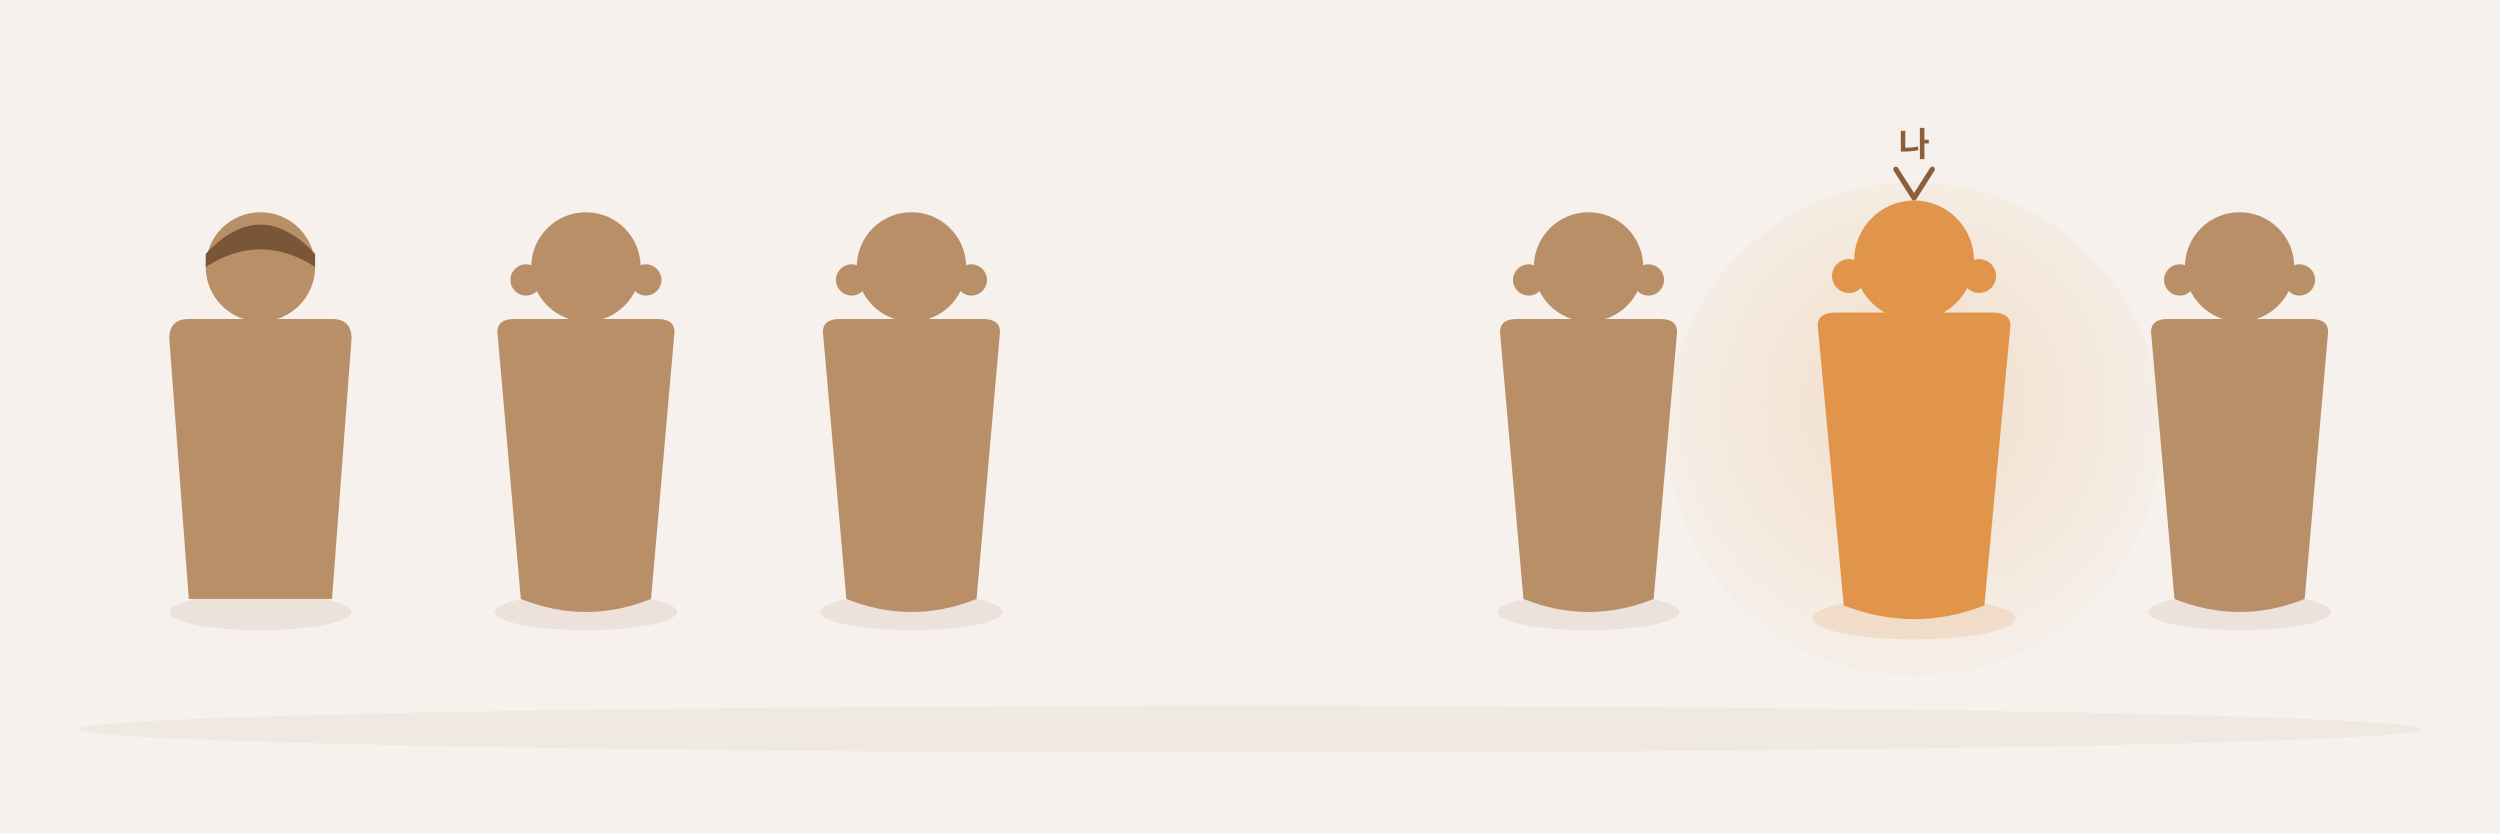
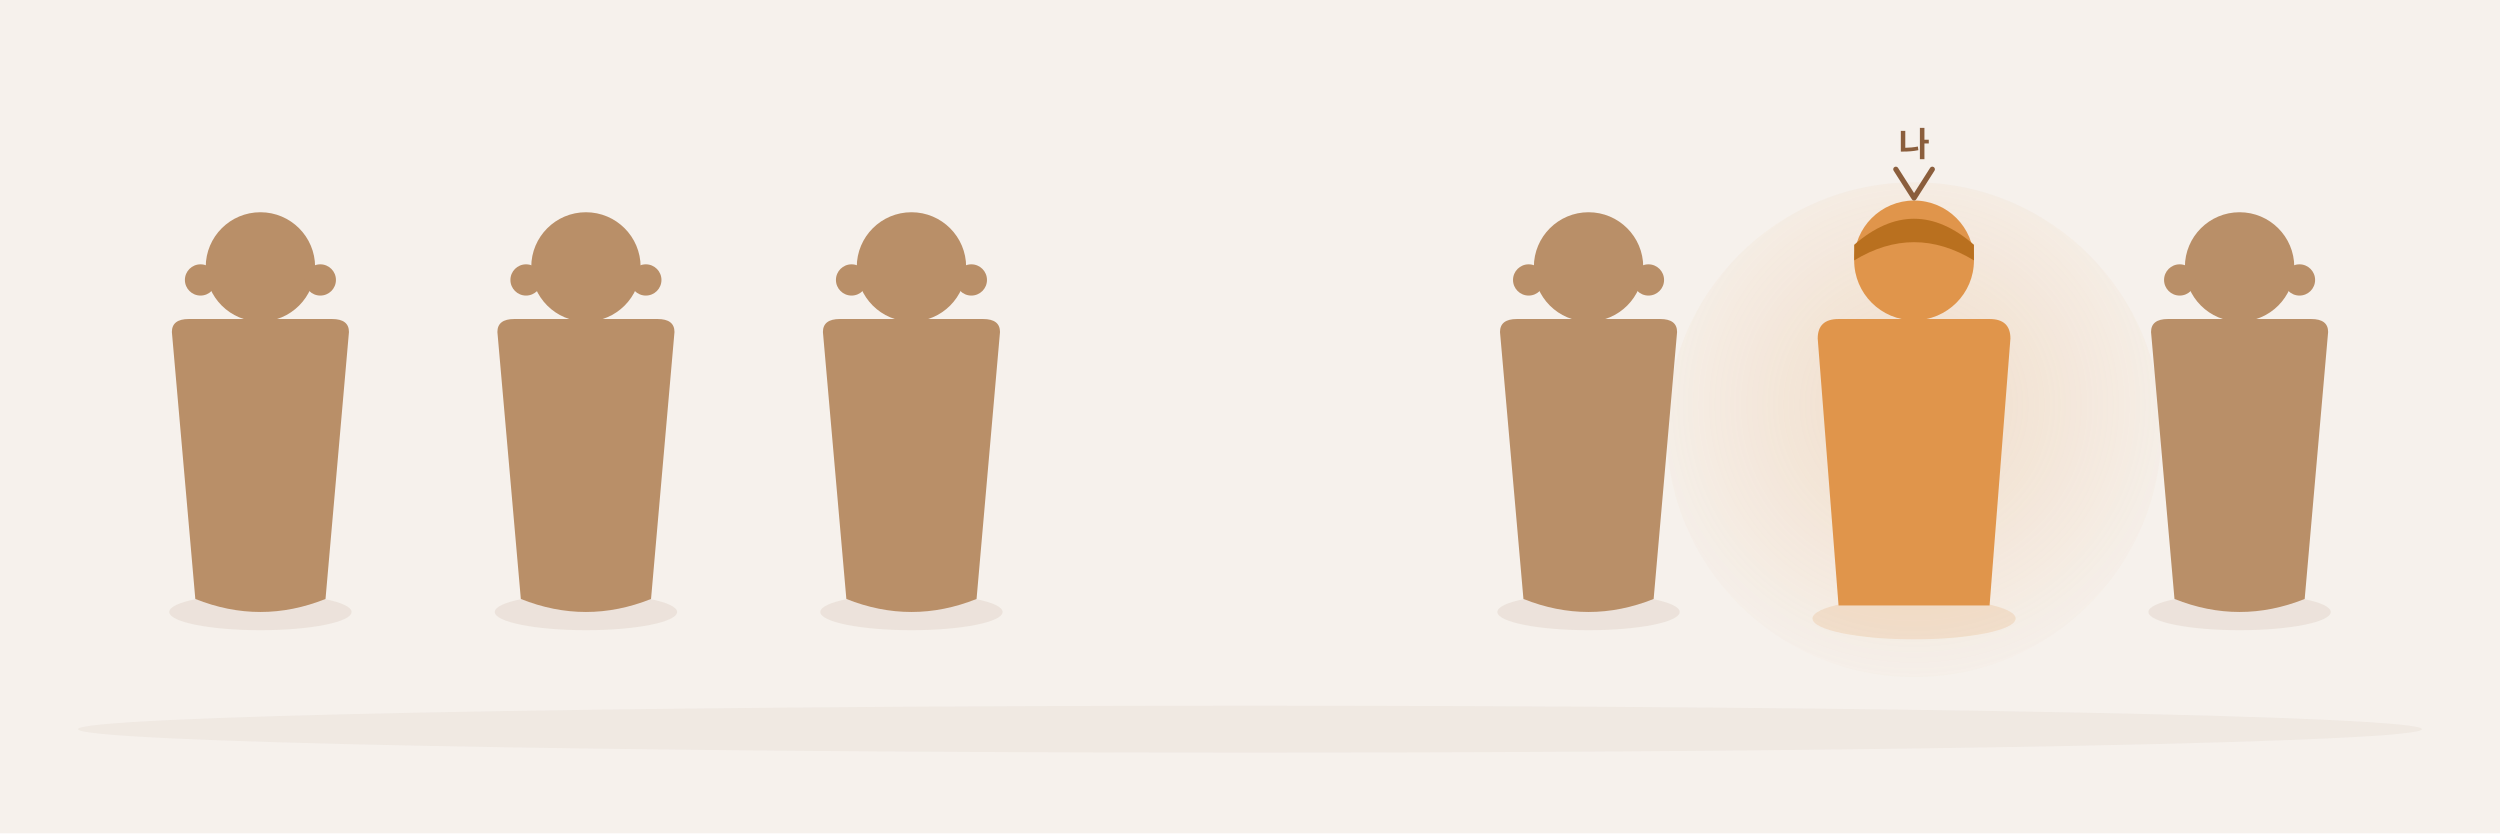
<svg xmlns="http://www.w3.org/2000/svg" viewBox="0 0 1920 640" width="1920" height="640">
  <defs>
    <radialGradient id="spotlight" cx="50%" cy="45%" r="60%">
      <stop offset="0%" stop-color="#E0954B" stop-opacity="0.22" />
      <stop offset="100%" stop-color="#E0954B" stop-opacity="0" />
    </radialGradient>
  </defs>
  <rect x="0" y="0" width="1920" height="640" fill="#F6F1EC" />
  <ellipse cx="960" cy="560" rx="900" ry="18" fill="#8B5E3C" opacity="0.06" />
  <circle cx="1470" cy="330" r="190" fill="url(#spotlight)" />
  <g transform="translate(200,0)">
    <ellipse cx="0" cy="470" rx="70" ry="14" fill="#8B5E3C" opacity="0.10" />
-     <path d="M -55 460 L -70 260 Q -70 245 -55 245 L 55 245 Q 70 245 70 260 L 55 460 Z" fill="#B98F68" />
+     <path d="M -50 460 L -68 255 Q -68 245 -55 245 L 55 245 Q 68 245 68 255 L 50 460 Q 0 480 -50 460 Z" fill="#B98F68" />
    <circle cx="0" cy="205" r="42" fill="#B98F68" />
-     <path d="M -42 195 Q 0 150 42 195 L 42 205 Q 0 178 -42 205 Z" fill="#7A5638" />
+     <circle cx="-46" cy="215" r="12" fill="#B98F68" />
+     <circle cx="46" cy="215" r="12" fill="#B98F68" />
  </g>
  <g transform="translate(450,0)">
    <ellipse cx="0" cy="470" rx="70" ry="14" fill="#8B5E3C" opacity="0.10" />
    <path d="M -50 460 L -68 255 Q -68 245 -55 245 L 55 245 Q 68 245 68 255 L 50 460 Q 0 480 -50 460 Z" fill="#B98F68" />
    <circle cx="0" cy="205" r="42" fill="#B98F68" />
    <circle cx="-46" cy="215" r="12" fill="#B98F68" />
    <circle cx="46" cy="215" r="12" fill="#B98F68" />
  </g>
  <g transform="translate(700,0)">
    <ellipse cx="0" cy="470" rx="70" ry="14" fill="#8B5E3C" opacity="0.10" />
    <path d="M -50 460 L -68 255 Q -68 245 -55 245 L 55 245 Q 68 245 68 255 L 50 460 Q 0 480 -50 460 Z" fill="#B98F68" />
    <circle cx="0" cy="205" r="42" fill="#B98F68" />
    <circle cx="-46" cy="215" r="12" fill="#B98F68" />
    <circle cx="46" cy="215" r="12" fill="#B98F68" />
  </g>
  <g transform="translate(1220,0)">
    <ellipse cx="0" cy="470" rx="70" ry="14" fill="#8B5E3C" opacity="0.10" />
    <path d="M -50 460 L -68 255 Q -68 245 -55 245 L 55 245 Q 68 245 68 255 L 50 460 Q 0 480 -50 460 Z" fill="#B98F68" />
    <circle cx="0" cy="205" r="42" fill="#B98F68" />
    <circle cx="-46" cy="215" r="12" fill="#B98F68" />
    <circle cx="46" cy="215" r="12" fill="#B98F68" />
  </g>
  <g transform="translate(1470,0)">
    <ellipse cx="0" cy="475" rx="78" ry="16" fill="#E0954B" opacity="0.18" />
-     <path d="M -54 465 L -74 250 Q -74 240 -60 240 L 60 240 Q 74 240 74 250 L 54 465 Q 0 486 -54 465 Z" fill="#E0954B" />
+     <path d="M -58 465 L -74 260 Q -74 245 -58 245 L 58 245 Q 74 245 74 260 L 58 465 Z" fill="#E0954B" />
    <circle cx="0" cy="200" r="46" fill="#E0954B" />
-     <circle cx="-50" cy="212" r="13" fill="#E0954B" />
-     <circle cx="50" cy="212" r="13" fill="#E0954B" />
+     <path d="M -46 188 Q 0 148 46 188 L 46 200 Q 0 172 -46 200 Z" fill="#B9701F" />
    <text x="0" y="120" text-anchor="middle" font-family="Arial, sans-serif" font-size="26" fill="#8B5E3C" font-weight="bold">나</text>
    <path d="M -14 130 L 0 152 L 14 130" fill="none" stroke="#8B5E3C" stroke-width="4" stroke-linecap="round" stroke-linejoin="round" />
  </g>
  <g transform="translate(1720,0)">
    <ellipse cx="0" cy="470" rx="70" ry="14" fill="#8B5E3C" opacity="0.10" />
    <path d="M -50 460 L -68 255 Q -68 245 -55 245 L 55 245 Q 68 245 68 255 L 50 460 Q 0 480 -50 460 Z" fill="#B98F68" />
    <circle cx="0" cy="205" r="42" fill="#B98F68" />
    <circle cx="-46" cy="215" r="12" fill="#B98F68" />
    <circle cx="46" cy="215" r="12" fill="#B98F68" />
  </g>
</svg>
